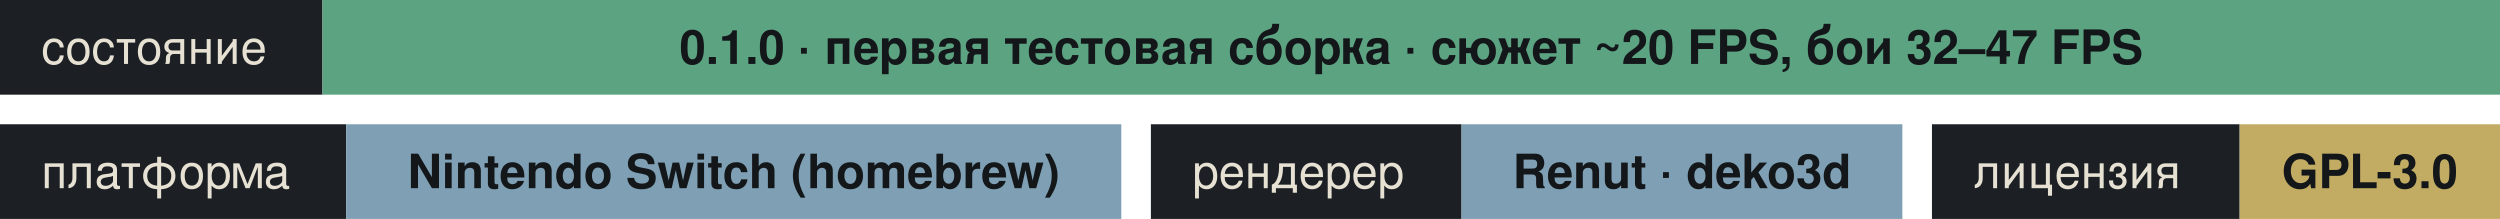
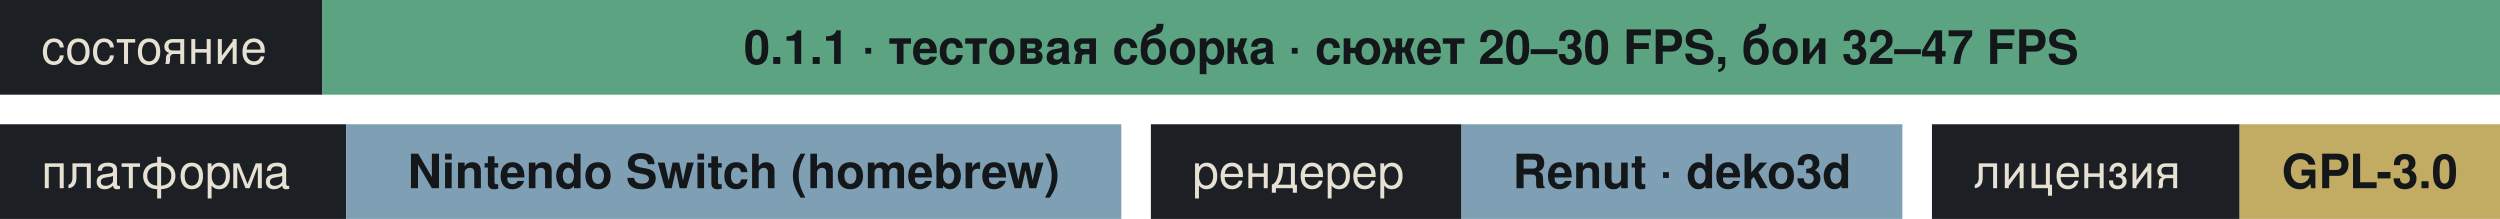
- <svg xmlns="http://www.w3.org/2000/svg" width="845" height="74" viewBox="0 0 845 74" role="img" aria-label="состояние: 0.1.0 · первая тестовая сборка · сюжет ~20 FPS, бои 32–47 FPS · платформа: Nintendo Switch (homebrew) · рендерер: Renut · deko3d · лицензия: GPL-3.0">
+ <svg xmlns="http://www.w3.org/2000/svg" width="845" height="74" viewBox="0 0 845 74" role="img" aria-label="состояние: 0.1.1 · тестовая сборка · сюжет 20–30 FPS, бои 32–47 FPS · платформа: Nintendo Switch (homebrew) · рендерер: Renut · deko3d · лицензия: GPL-3.0">
  <g font-family="'IBM Plex Sans','Segoe UI',Helvetica,Arial,sans-serif" font-size="16">
    <rect x="0.0" y="0" width="109" height="32" fill="#1C2024" />
    <rect x="109.0" y="0" width="736.0" height="32" fill="#5CA382" />
    <text x="14.0" y="21.6" fill="#E6E1D3" textLength="81" lengthAdjust="spacingAndGlyphs">состояние</text>
-     <text x="477.0" y="21.6" fill="#14171A" font-weight="700" text-anchor="middle" textLength="496" lengthAdjust="spacingAndGlyphs">0.1.0 · первая тестовая сборка · сюжет ~20 FPS, бои 32–47 FPS</text>
+     <text x="477.0" y="21.6" fill="#14171A" font-weight="700" text-anchor="middle" textLength="450" lengthAdjust="spacingAndGlyphs">0.1.1 · тестовая сборка · сюжет 20–30 FPS, бои 32–47 FPS</text>
    <rect x="0.0" y="42" width="117" height="32" fill="#1C2024" />
    <rect x="117.0" y="42" width="262.0" height="32" fill="#7FA0B4" />
    <text x="14.0" y="63.6" fill="#E6E1D3" textLength="89" lengthAdjust="spacingAndGlyphs">платформа</text>
    <text x="248.0" y="63.6" fill="#14171A" font-weight="700" text-anchor="middle" textLength="234" lengthAdjust="spacingAndGlyphs">Nintendo Switch (homebrew)</text>
    <rect x="389.0" y="42" width="105" height="32" fill="#1C2024" />
    <rect x="494.0" y="42" width="149.0" height="32" fill="#7FA0B4" />
    <text x="403.0" y="63.6" fill="#E6E1D3" textLength="77" lengthAdjust="spacingAndGlyphs">рендерер</text>
    <text x="568.5" y="63.6" fill="#14171A" font-weight="700" text-anchor="middle" textLength="121" lengthAdjust="spacingAndGlyphs">Renut · deko3d</text>
    <rect x="653.0" y="42" width="104" height="32" fill="#1C2024" />
    <rect x="757.0" y="42" width="88.0" height="32" fill="#C2AC63" />
    <text x="667.0" y="63.6" fill="#E6E1D3" textLength="76" lengthAdjust="spacingAndGlyphs">лицензия</text>
    <text x="801.0" y="63.6" fill="#14171A" font-weight="700" text-anchor="middle" textLength="60" lengthAdjust="spacingAndGlyphs">GPL-3.0</text>
  </g>
</svg>
